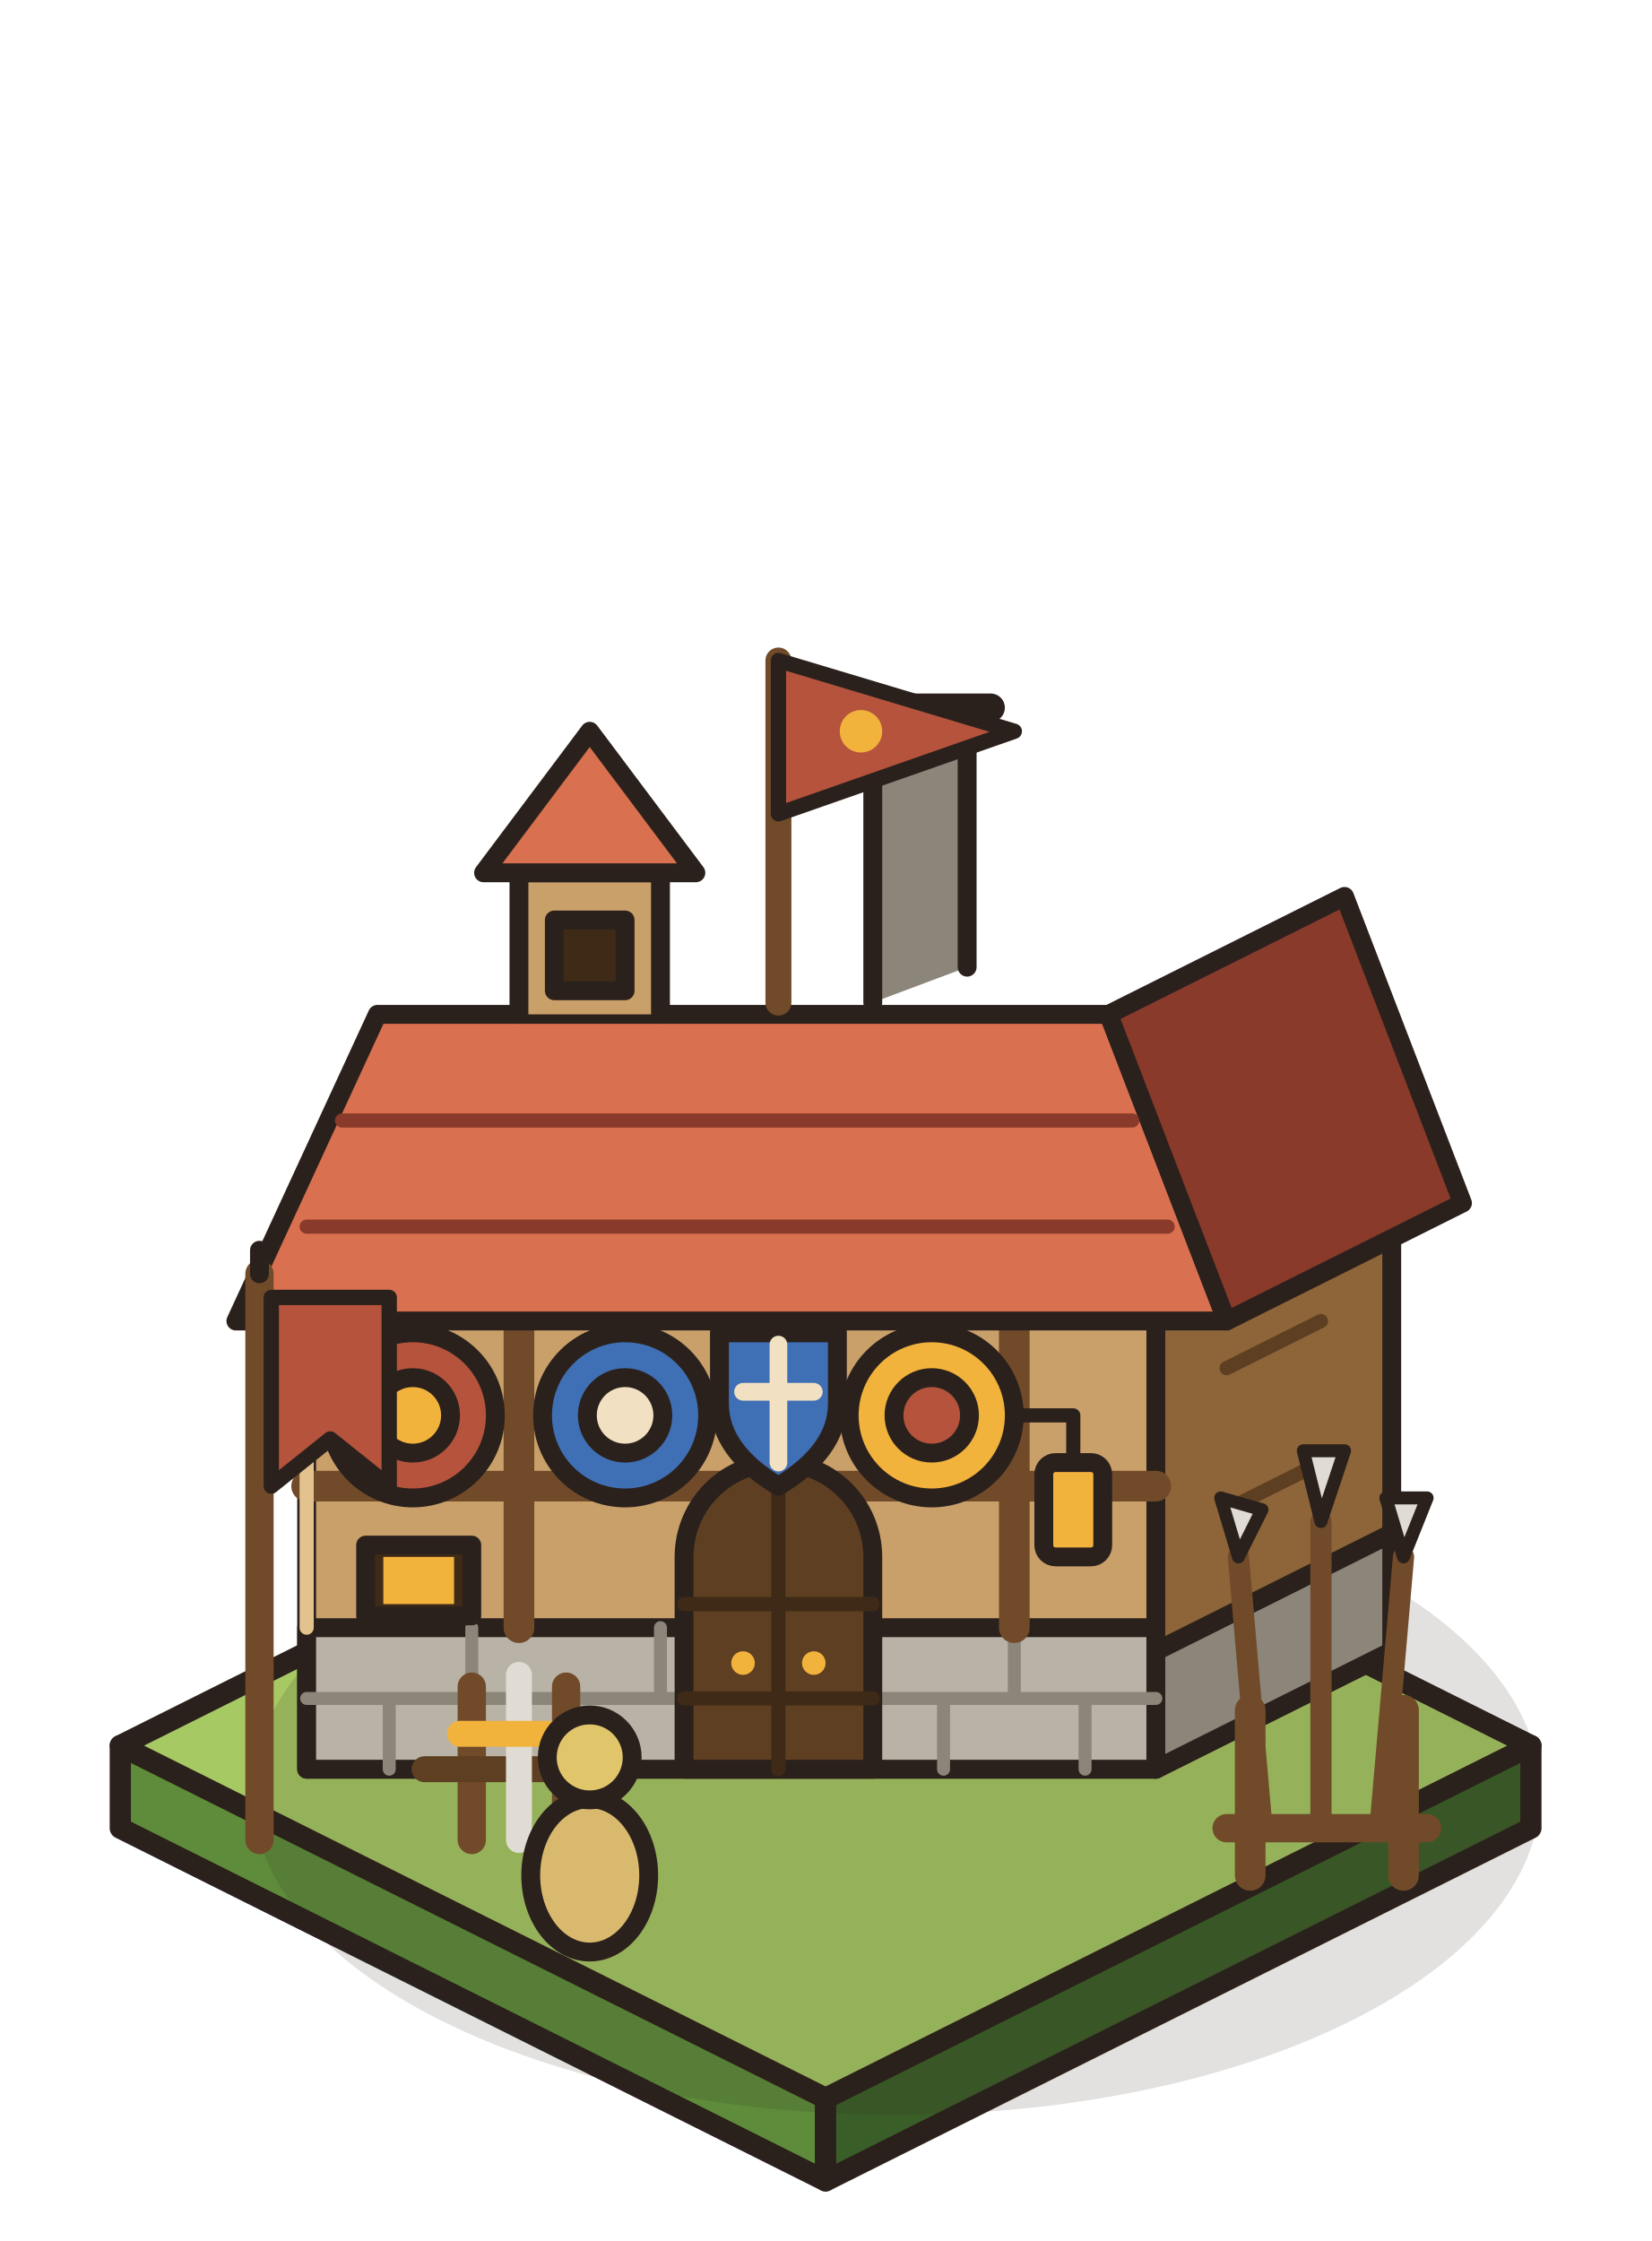
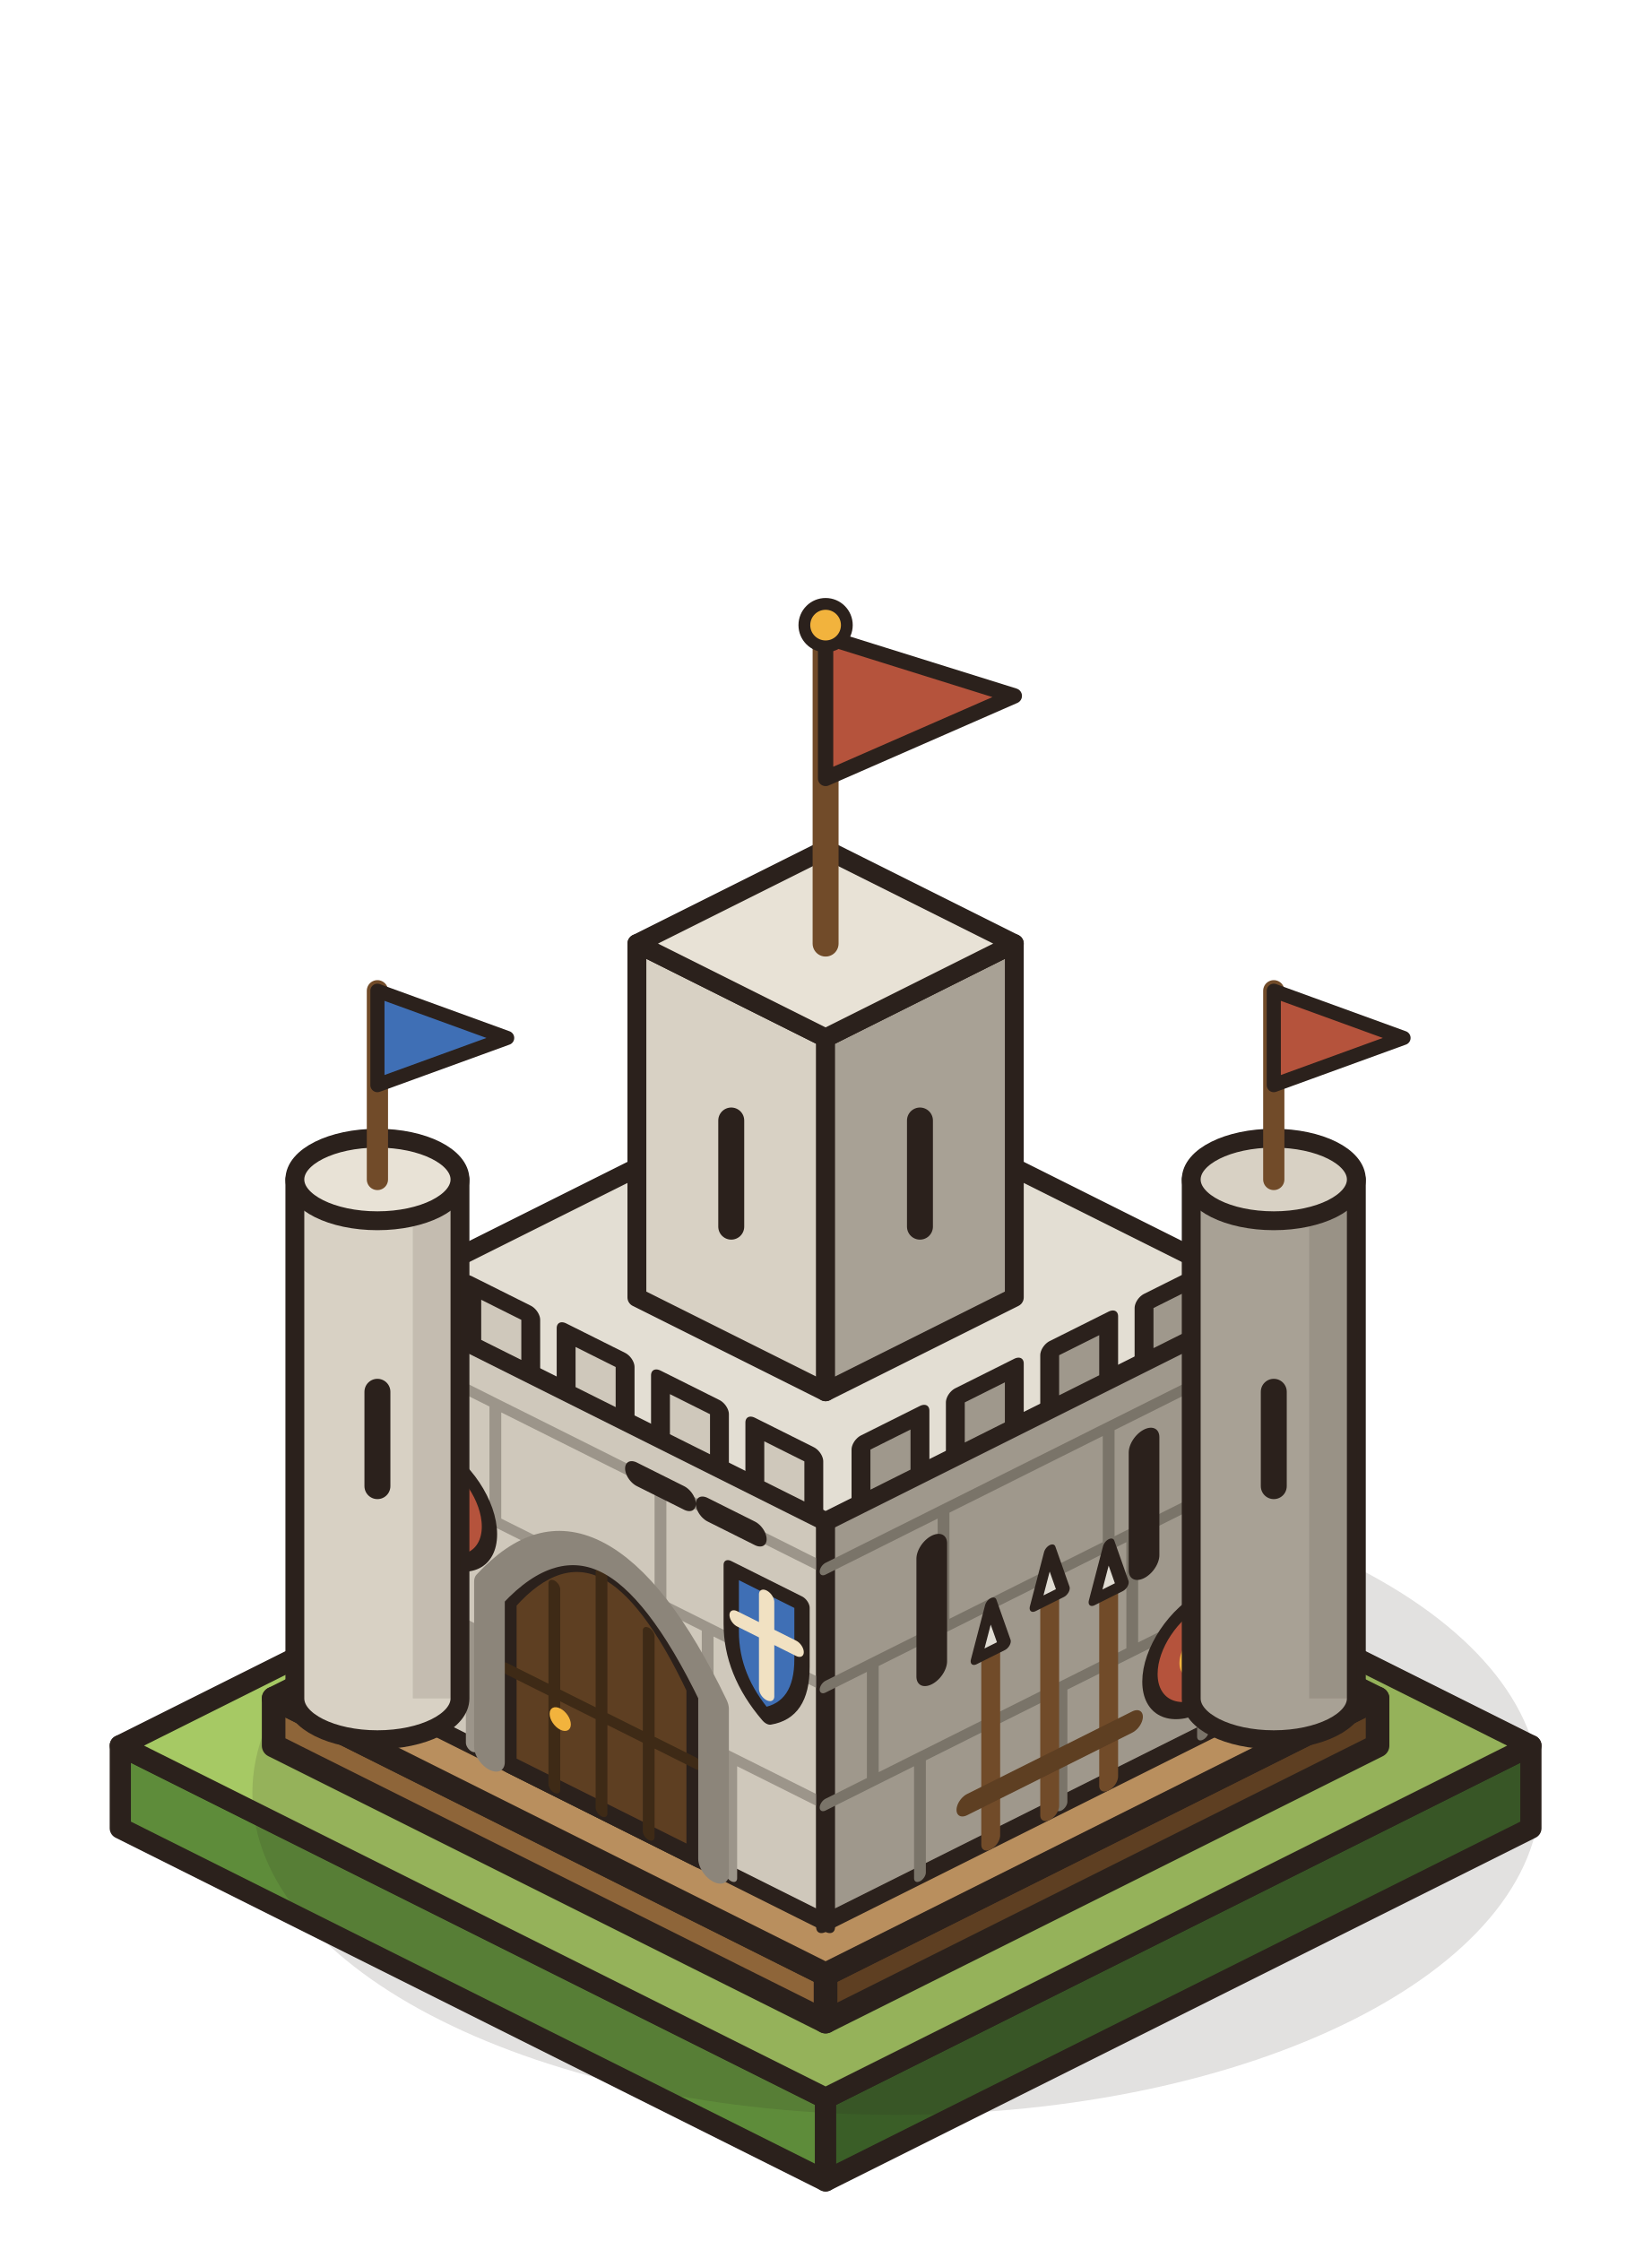
<svg xmlns="http://www.w3.org/2000/svg" viewBox="-70 -122 140 190" width="280" height="380">
  <path d="M-59.8 26L0 55.9L0 62.9L-59.8 33Z" fill="#5E8C3A" stroke="#2B211C" stroke-width="1.8" stroke-linejoin="round" />
  <path d="M59.8 26L0 55.9L0 62.9L59.8 33Z" fill="#3A5E27" stroke="#2B211C" stroke-width="1.8" stroke-linejoin="round" />
  <path d="M0 -3.9L59.8 26L0 55.9L-59.8 26Z" fill="#A6C964" stroke="#2B211C" stroke-width="1.8" stroke-linejoin="round" />
  <ellipse cx="6" cy="30" rx="54.6" ry="27.3" fill="#2B211C" opacity="0.14" />
  <g stroke="#2B211C" stroke-width="1.6" stroke-linejoin="round" stroke-linecap="round">
-     <path d="M28 28L48 18V-22L28 -12Z" fill="#8E6539" />
-     <path d="M28 28L48 18V8L28 18Z" fill="#8C857A" />
-     <path d="M-44 28V-12H28V28Z" fill="#C9A06A" />
-     <path d="M-44 28V16H28V28Z" fill="#B9B2A6" />
-     <path d="M-44 22H28M-30 16V22M-14 16V22M2 16V22M16 16V22M-37 22V28M-22 22V28M-6 22V28M10 22V28M22 22V28" fill="none" stroke="#8C857A" stroke-width="1.1" />
-     <path d="M-44 4H28M-26 -12V16M-4 -12V16M16 -12V16" fill="none" stroke="#714B29" stroke-width="2.6" />
-     <path d="M-44 -12V16" fill="none" stroke="#E4C28E" stroke-width="1.2" />
-     <path d="M-12 28V10A8 8 0 0 1 4 10V28Z" fill="#5E3F22" />
-     <path d="M-4 2V28M-12 14H4M-12 22H4" fill="none" stroke="#3E2A16" stroke-width="1.2" />
-     <circle cx="-7" cy="19" r="1" fill="#F2B33D" stroke="none" />
-     <circle cx="-1" cy="19" r="1" fill="#F2B33D" stroke="none" />
-     <path d="M-9 -9H1V-3Q1 1 -4 4Q-9 1 -9 -3Z" fill="#3F6FB5" />
-     <path d="M-4 -8V2M-7 -4H-1" fill="none" stroke="#F1E1C2" stroke-width="1.5" />
-     <circle cx="-35" cy="-2" r="7" fill="#B5533C" />
-     <circle cx="-35" cy="-2" r="3.2" fill="#F2B33D" />
-     <circle cx="-17" cy="-2" r="7" fill="#3F6FB5" />
-     <circle cx="-17" cy="-2" r="3.2" fill="#F1E1C2" />
-     <circle cx="9" cy="-2" r="7" fill="#F2B33D" />
-     <circle cx="9" cy="-2" r="3.2" fill="#B5533C" />
-     <circle cx="21" cy="-2" r="0" fill="none" stroke="none" />
-     <rect x="-39" y="9" width="9" height="6" fill="#3E2A16" />
-     <rect x="-37.5" y="10" width="6" height="4" fill="#F2B33D" stroke="none" />
-     <path d="M16 -2H21V2" fill="none" stroke-width="1.2" />
-     <rect x="18.500" y="2" width="5" height="8" rx="1" fill="#F2B33D" />
-     <path d="M34 6L42 2M34 -6L42 -10" fill="none" stroke="#5E3F22" stroke-width="1.2" />
-     <path d="M-50 -10L-38 -36H24L34 -10Z" fill="#D9704F" />
-     <path d="M34 -10L54 -20L44 -46L24 -36Z" fill="#8A3A2A" />
-     <path d="M-44 -18H29M-41 -27H26M36 -16L49 -23M34 -26L47 -33" fill="none" stroke="#8A3A2A" stroke-width="1.2" />
-     <path d="M-26 -36V-48H-14V-36" fill="#C9A06A" />
-     <path d="M-29 -48L-20 -60L-11 -48Z" fill="#D9704F" />
-     <rect x="-23" y="-44" width="6" height="6" fill="#3E2A16" />
-     <path d="M4 -37V-62H12V-40" fill="#8C857A" />
-     <path d="M2 -62H14" fill="none" stroke-width="2.4" />
-     <path d="M-4 -37V-66" fill="none" stroke="#714B29" stroke-width="2.2" />
-     <path d="M-4 -66L16 -60L-4 -53Z" fill="#B5533C" stroke-width="1.3" />
-     <circle cx="3" cy="-60" r="1.8" fill="#F2B33D" stroke="none" />
-     <path d="M-48 34V-14" fill="none" stroke="#714B29" stroke-width="2.4" />
-     <path d="M-48 -14L-48 -16" fill="none" />
-     <path d="M-47 -12H-37V4L-42 0L-47 4Z" fill="#B5533C" stroke-width="1.3" />
-     <path d="M36 37V23M49 37V23" fill="none" stroke="#714B29" stroke-width="2.6" />
-     <path d="M34 33H51" fill="none" stroke="#714B29" stroke-width="2.4" />
-     <path d="M37 33L35 10M42 33V7M47 33L49 10" fill="none" stroke="#714B29" stroke-width="1.8" />
-     <path d="M35 10L33.500 5L37 6ZM42 7L40.500 1L44 1ZM49 10L47.500 5L51 5Z" fill="#E0DCD3" stroke-width="1.1" />
-     <path d="M-22 34V21M-30 34V21" fill="none" stroke="#714B29" stroke-width="2.4" />
-     <path d="M-34 28L-18 28" fill="none" stroke="#5E3F22" stroke-width="2.2" />
-     <path d="M-26 20L-26 34" fill="none" stroke="#E0DCD3" stroke-width="2.2" />
-     <path d="M-31 25H-21" fill="none" stroke="#F2B33D" stroke-width="2.2" />
-     <ellipse cx="-20" cy="37" rx="5" ry="6.500" fill="#D9B96E" />
-     <circle cx="-20" cy="27" r="3.600" fill="#E0C56A" />
+     <path d="M-46.8 22L0 45.4L0 49.4L-46.8 26Z" fill="#8E6539" stroke-width="2" />
+     <path d="M46.8 22L0 45.4L0 49.4L46.8 26Z" fill="#5E3F22" stroke-width="2" />
+     <path d="M0 -1.4L46.8 22L0 45.4L-46.8 22Z" fill="#B98F5E" stroke-width="2" />
+     <g transform="matrix(1 .5 0 -1 0 41)">
+       <rect x="-38" y="0" width="38" height="34" fill="#CFC8BB" />
+       <path d="M-38 10H0M-38 20H0M-38 30H0M-30 0V10M-18 0V10M-8 0V10M-34 10V20M-22 10V20M-10 10V20M-28 20V30M-14 20V30" fill="none" stroke="#9C958A" stroke-width="1" />
+       <path d="M-27 0V14Q-19 27 -11 14V0Z" fill="#5E3F22" />
+       <path d="M-19 0V20M-23 0V17M-15 0V17M-27 8H-11" fill="none" stroke="#3E2A16" stroke-width="1" />
+       <path d="M-28.500 0V14Q-19 29 -9.500 14V0" fill="none" stroke="#8C857A" stroke-width="2.600" />
+       <circle cx="-22.500" cy="6" r=".9" fill="#F2B33D" stroke="none" />
+       <path d="M-8 26H-2V21Q-2 17 -5 15Q-8 17 -8 21Z" fill="#3F6FB5" stroke-width="1.3" />
+       <path d="M-5 25V17M-7.500 22H-2.500" fill="none" stroke="#F1E1C2" stroke-width="1.3" />
+       <circle cx="-33" cy="19" r="4.500" fill="#B5533C" stroke-width="1.3" />
+       <circle cx="-33" cy="19" r="2" fill="#F2B33D" stroke="none" />
+       <path d="M-16 30H-12M-10 30H-6" fill="none" stroke="#2B211C" stroke-width="2" />
+     </g>
+     <g transform="matrix(1 -.5 0 -1 0 41)">
+       <rect x="0" y="0" width="38" height="34" fill="#9F988C" />
+       <path d="M0 10H38M0 20H38M0 30H38M8 0V10M20 0V10M32 0V10M4 10V20M14 10V20M26 10V20M10 20V30M24 20V30M36 20V30" fill="none" stroke="#7A7469" stroke-width="1" />
+       <path d="M9 17V27M27 17V27" fill="none" stroke="#2B211C" stroke-width="2.600" />
+       <path d="M14 0V16M19 0V18M24 0V16" fill="none" stroke="#714B29" stroke-width="1.600" />
+       <path d="M12.800 16L14 20L15.200 16ZM17.800 18L19 22L20.200 18ZM22.800 16L24 20L25.200 16Z" fill="#E0DCD3" stroke-width="1" />
+       <path d="M12 4H26" fill="none" stroke="#5E3F22" stroke-width="1.800" />
+       <circle cx="32" cy="7" r="4.500" fill="#B5533C" stroke-width="1.300" />
+       <circle cx="32" cy="7" r="2" fill="#F2B33D" stroke="none" />
+     </g>
+     <path d="M0 7L38 -12L0 -31L-38 -12Z" fill="#E3DED3" />
+     <g transform="matrix(1 .5 0 -1 0 41)" fill="#CFC8BB">
+       <rect x="-38" y="34" width="5" height="5" />
+       <rect x="-30" y="34" width="5" height="5" />
+       <rect x="-22" y="34" width="5" height="5" />
+       <rect x="-14" y="34" width="5" height="5" />
+       <rect x="-6" y="34" width="5" height="5" />
+     </g>
+     <g transform="matrix(1 -.5 0 -1 0 41)" fill="#9F988C">
+       <rect x="3" y="34" width="5" height="5" />
+       <rect x="11" y="34" width="5" height="5" />
+       <rect x="19" y="34" width="5" height="5" />
+       <rect x="27" y="34" width="5" height="5" />
+     </g>
+     <path d="M-16 -12L0 -4V-34L-16 -42Z" fill="#D8D1C4" />
+     <path d="M0 -4L16 -12V-42L0 -34Z" fill="#A8A195" />
+     <path d="M0 -34L16 -42L0 -50L-16 -42Z" fill="#E8E2D6" />
+     <path d="M-8 -18V-27M8 -18V-27" fill="none" stroke-width="2.200" />
+     <path d="M0 -42V-68" fill="none" stroke="#714B29" stroke-width="2.200" />
+     <path d="M0 -68L16 -63L0 -56Z" fill="#B5533C" stroke-width="1.300" />
+     <circle cx="0" cy="-69" r="1.800" fill="#F2B33D" stroke-width="1" />
+     <path d="M-45 -22V22A7 3.500 0 0 0 -31 22V-22Z" fill="#D8D1C4" />
+     <rect x="-35" y="-22" width="4" height="44" fill="#2B211C" opacity=".12" stroke="none" />
+     <ellipse cx="-38" cy="-22" rx="7" ry="3.500" fill="#E8E2D6" />
+     <path d="M-38 -4V4" fill="none" stroke-width="2.200" />
+     <path d="M-38 -22V-38" fill="none" stroke="#714B29" stroke-width="1.800" />
+     <path d="M-38 -38L-27 -34L-38 -30Z" fill="#3F6FB5" stroke-width="1.200" />
+     <path d="M31 -22V22A7 3.500 0 0 0 45 22V-22Z" fill="#A8A195" />
+     <rect x="41" y="-22" width="4" height="44" fill="#2B211C" opacity=".12" stroke="none" />
+     <ellipse cx="38" cy="-22" rx="7" ry="3.500" fill="#D8D1C4" />
+     <path d="M38 -4V4" fill="none" stroke-width="2.200" />
+     <path d="M38 -22V-38" fill="none" stroke="#714B29" stroke-width="1.800" />
+     <path d="M38 -38L49 -34L38 -30Z" fill="#B5533C" stroke-width="1.200" />
  </g>
</svg>
